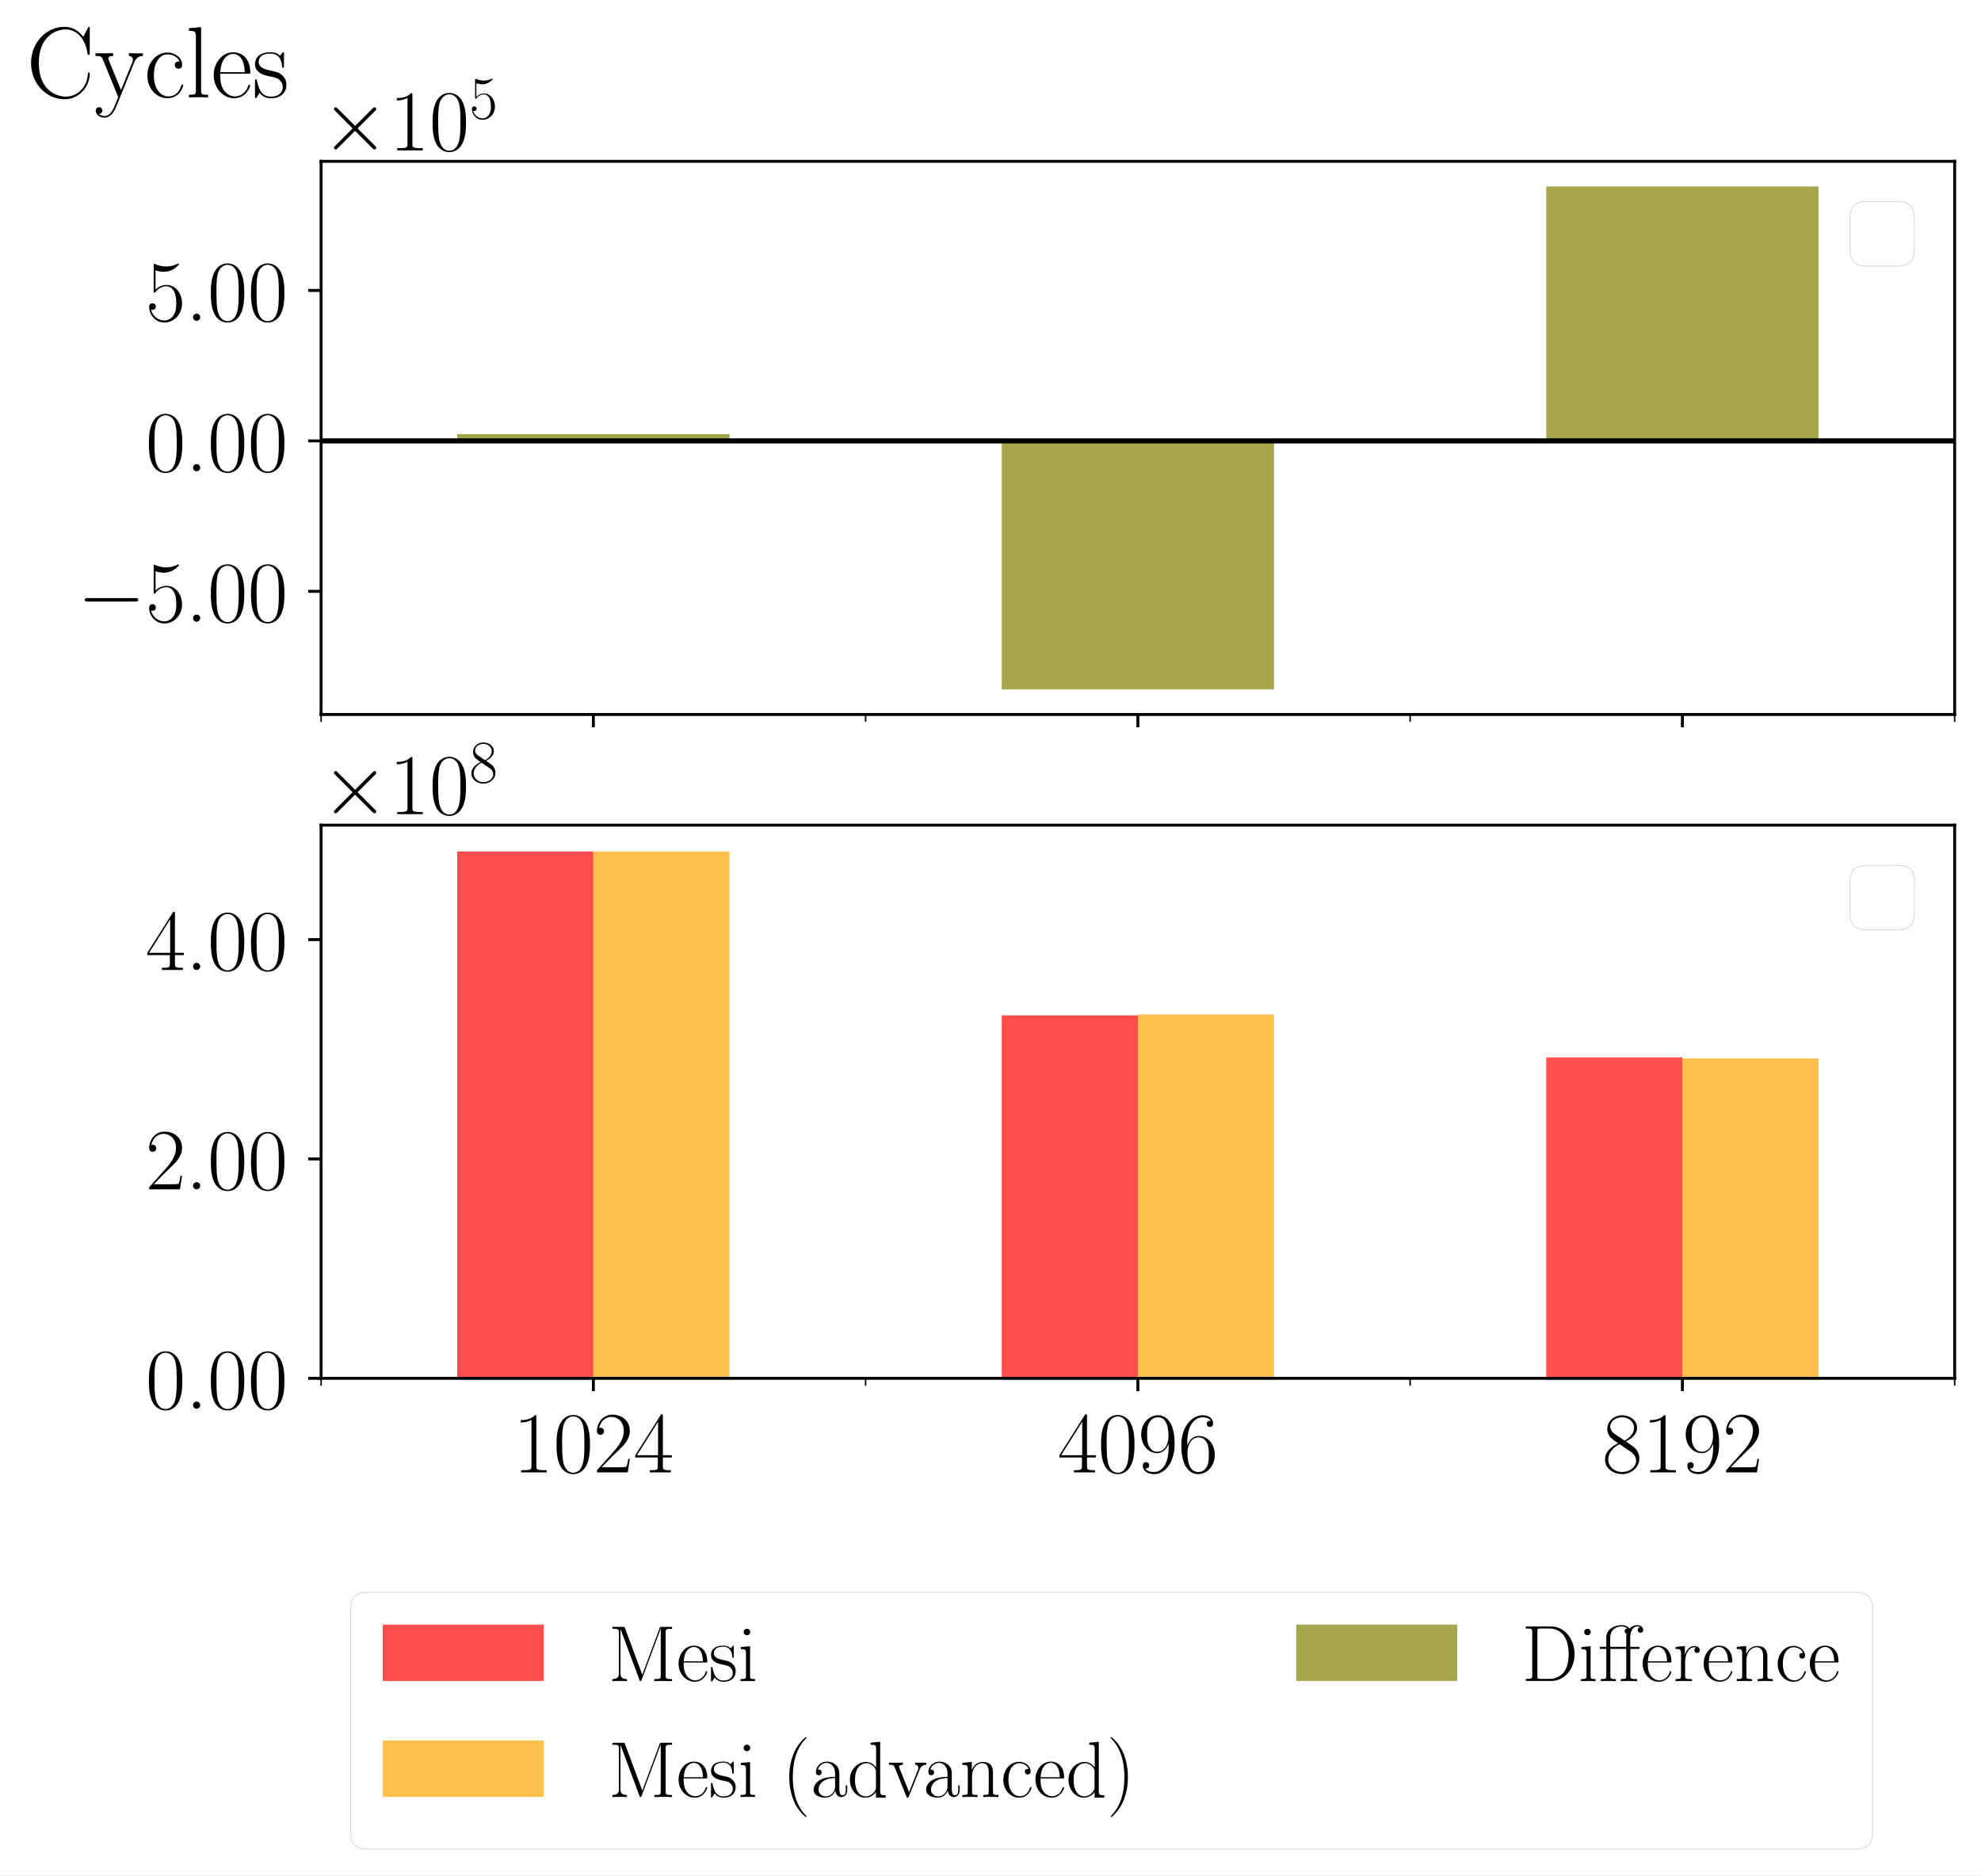
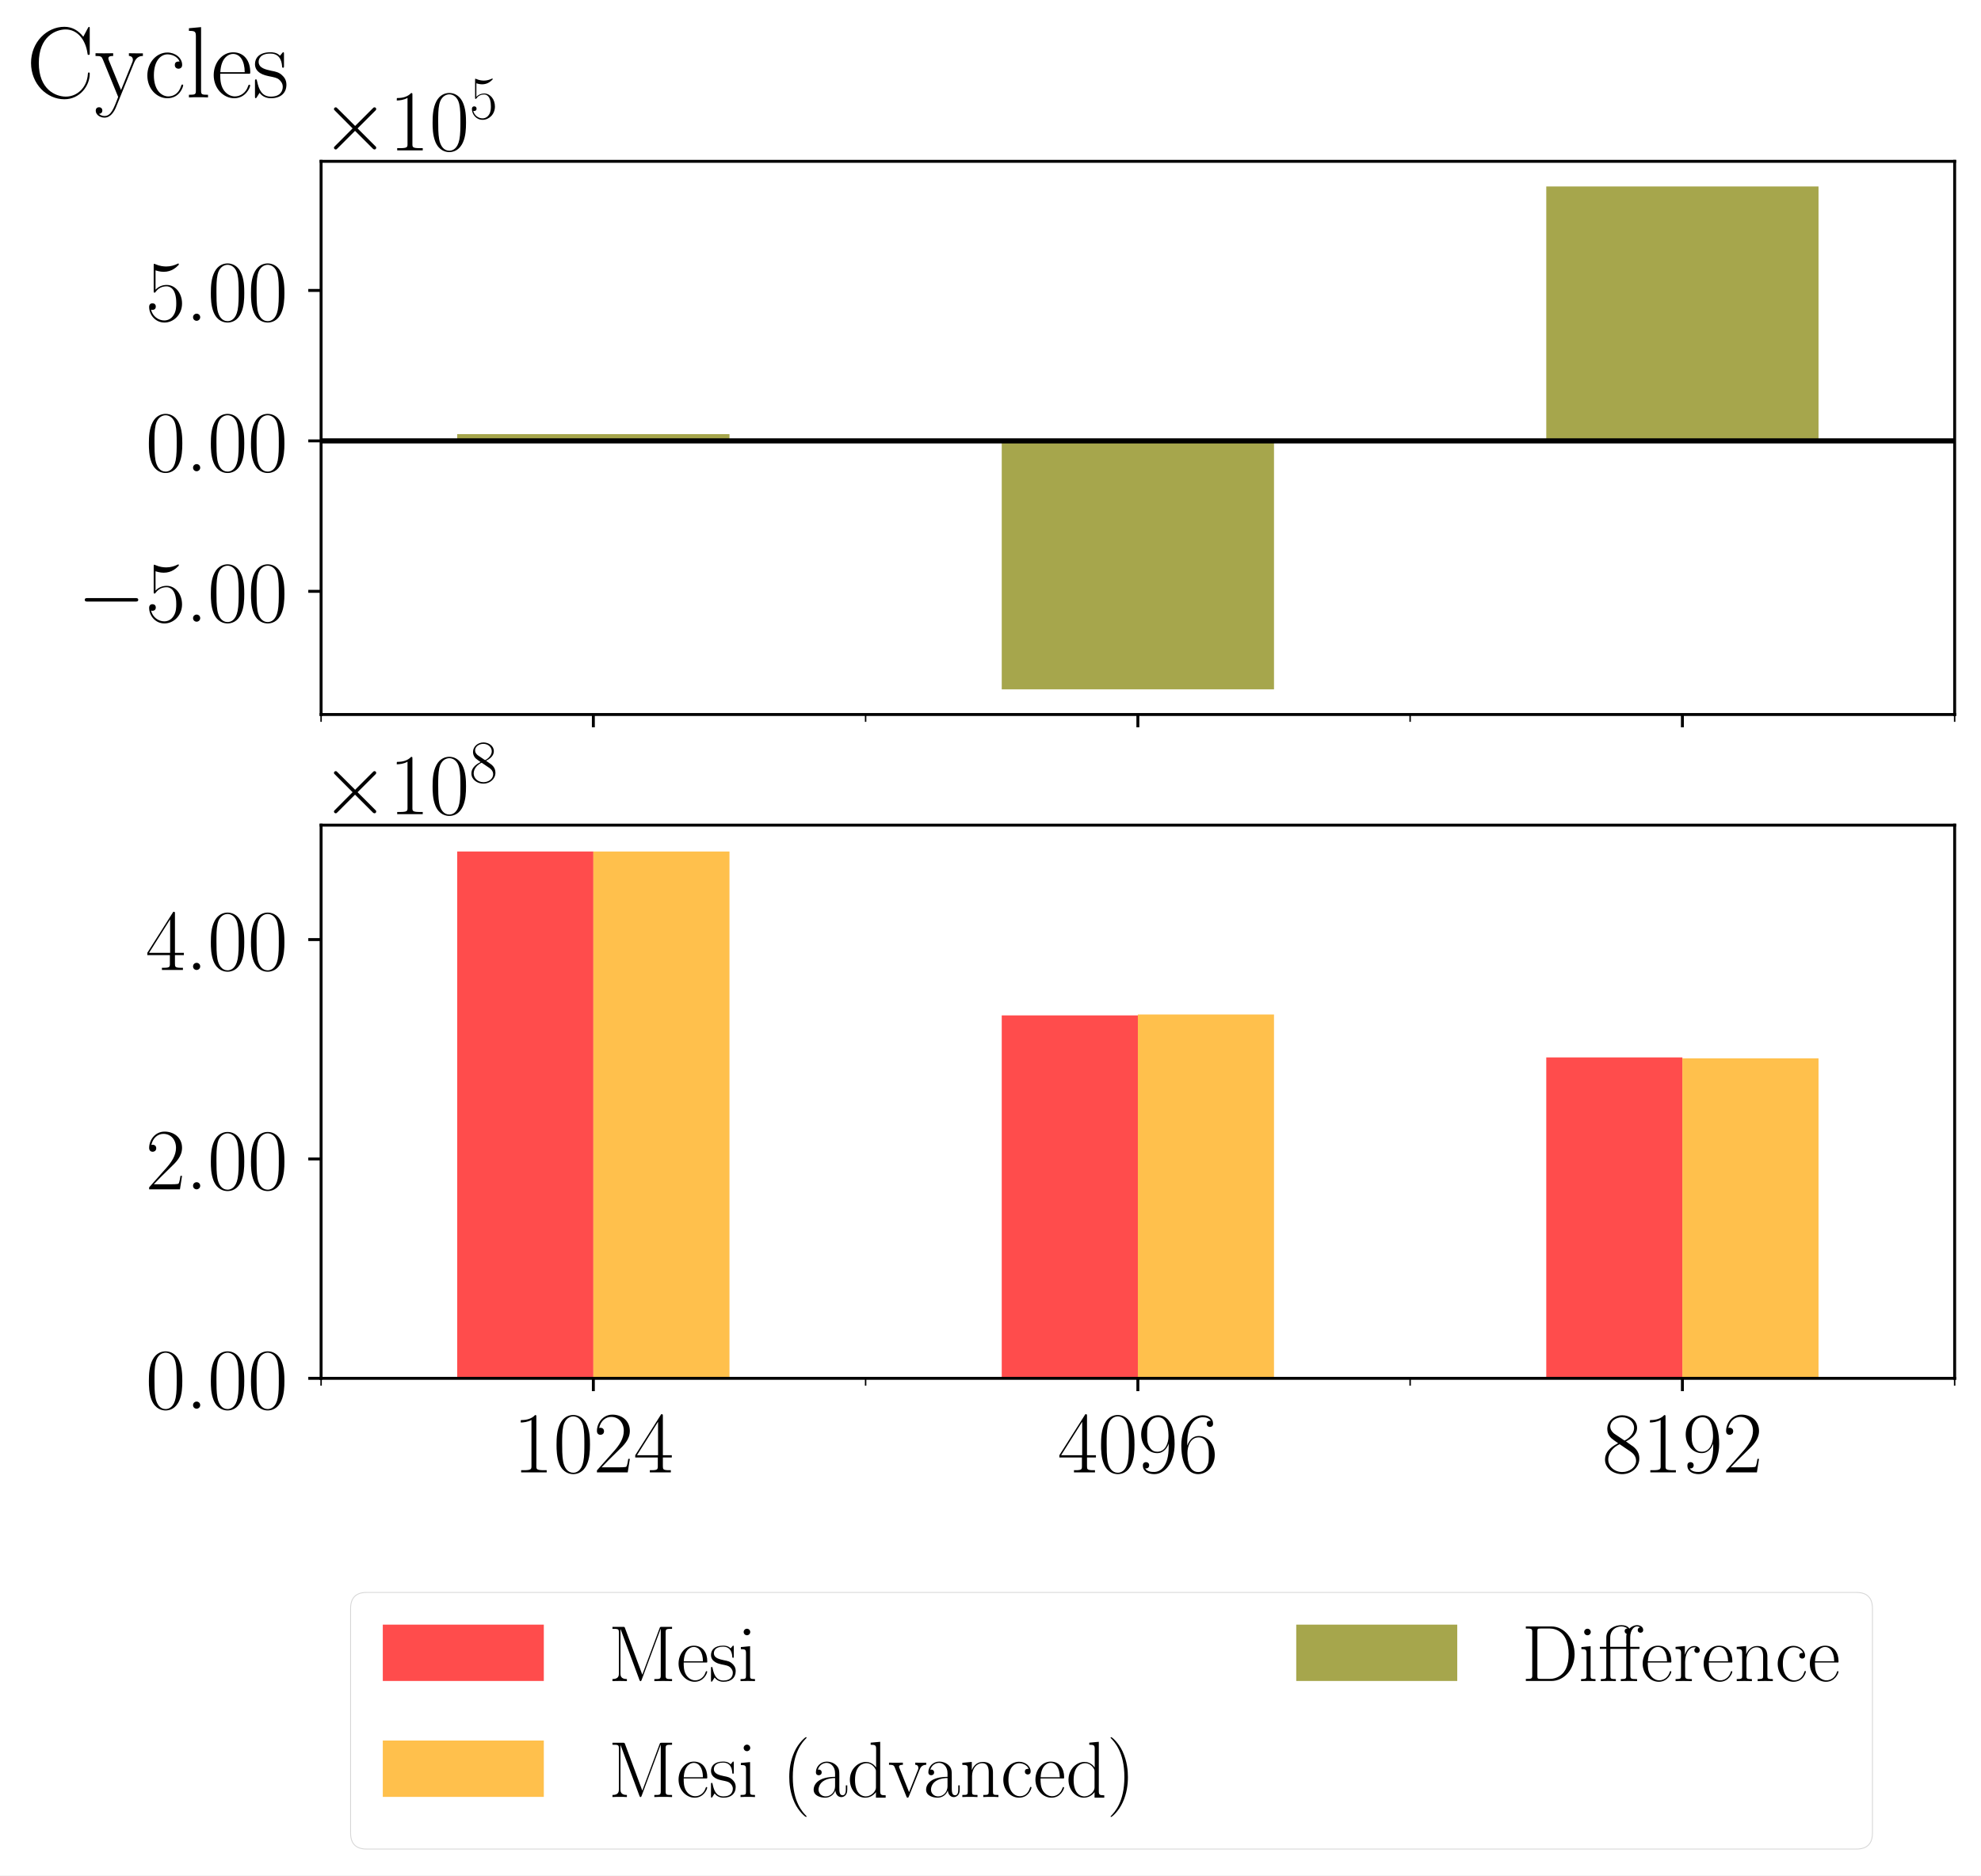
<svg xmlns="http://www.w3.org/2000/svg" xmlns:xlink="http://www.w3.org/1999/xlink" width="541.343pt" height="512.597pt" viewBox="0 0 541.343 512.597" version="1.1">
  <defs>
    <style type="text/css">*{stroke-linejoin: round; stroke-linecap: butt}</style>
  </defs>
  <g id="figure_1">
    <g id="patch_1">
      <path d="M 0 512.597  L 541.343 512.597  L 541.343 0  L 0 0  z " style="fill: #ffffff" />
    </g>
    <g id="axes_1">
      <g id="patch_2">
        <path d="M 87.743 195.294  L 534.143 195.294  L 534.143 44.094  L 87.743 44.094  z " style="fill: #ffffff" />
      </g>
      <g id="patch_3">
-         <path d="M 124.943 120.501  L 199.343 120.501  L 199.343 118.659  L 124.943 118.659  z " clip-path="url(#p18e041d002)" style="fill: #808000; opacity: 0.7" />
+         <path d="M 124.943 120.501  L 199.343 120.501  L 199.343 118.659  L 124.943 118.659  z " clip-path="url(#pfaa530dd00)" style="fill: #808000; opacity: 0.7" />
      </g>
      <g id="patch_4">
-         <path d="M 273.743 120.501  L 348.143 120.501  L 348.143 188.421  L 273.743 188.421  z " clip-path="url(#p18e041d002)" style="fill: #808000; opacity: 0.7" />
+         <path d="M 273.743 120.501  L 348.143 120.501  L 348.143 188.421  L 273.743 188.421  z " clip-path="url(#pfaa530dd00)" style="fill: #808000; opacity: 0.7" />
      </g>
      <g id="patch_5">
-         <path d="M 422.543 120.501  L 496.943 120.501  L 496.943 50.966  L 422.543 50.966  z " clip-path="url(#p18e041d002)" style="fill: #808000; opacity: 0.7" />
+         <path d="M 422.543 120.501  L 496.943 120.501  L 496.943 50.966  L 422.543 50.966  z " clip-path="url(#pfaa530dd00)" style="fill: #808000; opacity: 0.7" />
      </g>
      <g id="matplotlib.axis_1">
        <g id="xtick_1">
          <g id="line2d_1">
            <defs>
-               <path id="mf1dfa0be56" d="M 0 0  L 0 3.5  " style="stroke: #000000; stroke-width: 0.8" />
+               <path id="m65e37e0401" d="M 0 0  L 0 3.5  " style="stroke: #000000; stroke-width: 0.8" />
            </defs>
            <g>
-               <use xlink:href="#mf1dfa0be56" x="162.143" y="195.294" style="stroke: #000000; stroke-width: 0.8" />
+               <use xlink:href="#m65e37e0401" x="162.143" y="195.294" style="stroke: #000000; stroke-width: 0.8" />
            </g>
          </g>
        </g>
        <g id="xtick_2">
          <g id="line2d_2">
            <g>
-               <use xlink:href="#mf1dfa0be56" x="310.943" y="195.294" style="stroke: #000000; stroke-width: 0.8" />
+               <use xlink:href="#m65e37e0401" x="310.943" y="195.294" style="stroke: #000000; stroke-width: 0.8" />
            </g>
          </g>
        </g>
        <g id="xtick_3">
          <g id="line2d_3">
            <g>
-               <use xlink:href="#mf1dfa0be56" x="459.743" y="195.294" style="stroke: #000000; stroke-width: 0.8" />
+               <use xlink:href="#m65e37e0401" x="459.743" y="195.294" style="stroke: #000000; stroke-width: 0.8" />
            </g>
          </g>
        </g>
        <g id="xtick_4">
          <g id="line2d_4">
            <defs>
-               <path id="m8fd348acd7" d="M 0 0  L 0 2  " style="stroke: #000000; stroke-width: 0.4" />
+               <path id="m52c3687d2c" d="M 0 0  L 0 2  " style="stroke: #000000; stroke-width: 0.4" />
            </defs>
            <g>
-               <use xlink:href="#m8fd348acd7" x="87.743" y="195.294" style="stroke: #000000; stroke-width: 0.4" />
+               <use xlink:href="#m52c3687d2c" x="87.743" y="195.294" style="stroke: #000000; stroke-width: 0.4" />
            </g>
          </g>
        </g>
        <g id="xtick_5">
          <g id="line2d_5">
            <g>
-               <use xlink:href="#m8fd348acd7" x="236.543" y="195.294" style="stroke: #000000; stroke-width: 0.4" />
+               <use xlink:href="#m52c3687d2c" x="236.543" y="195.294" style="stroke: #000000; stroke-width: 0.4" />
            </g>
          </g>
        </g>
        <g id="xtick_6">
          <g id="line2d_6">
            <g>
-               <use xlink:href="#m8fd348acd7" x="385.343" y="195.294" style="stroke: #000000; stroke-width: 0.4" />
+               <use xlink:href="#m52c3687d2c" x="385.343" y="195.294" style="stroke: #000000; stroke-width: 0.4" />
            </g>
          </g>
        </g>
        <g id="xtick_7">
          <g id="line2d_7">
            <g>
-               <use xlink:href="#m8fd348acd7" x="534.143" y="195.294" style="stroke: #000000; stroke-width: 0.4" />
+               <use xlink:href="#m52c3687d2c" x="534.143" y="195.294" style="stroke: #000000; stroke-width: 0.4" />
            </g>
          </g>
        </g>
      </g>
      <g id="matplotlib.axis_2">
        <g id="ytick_1">
          <g id="line2d_8">
            <defs>
-               <path id="mcbfae219ab" d="M 0 0  L -3.5 0  " style="stroke: #000000; stroke-width: 0.8" />
+               <path id="m117438b21e" d="M 0 0  L -3.5 0  " style="stroke: #000000; stroke-width: 0.8" />
            </defs>
            <g>
-               <use xlink:href="#mcbfae219ab" x="87.743" y="161.623" style="stroke: #000000; stroke-width: 0.8" />
+               <use xlink:href="#m117438b21e" x="87.743" y="161.623" style="stroke: #000000; stroke-width: 0.8" />
            </g>
          </g>
          <g id="text_1">
            <g transform="translate(21.17931 169.9255)scale(0.24 -0.24)">
              <defs>
                <path id="CMSY10-0" d="M 4218 1472  C 4326 1472 4442 1472 4442 1600  C 4442 1728 4326 1728 4218 1728  L 755 1728  C 646 1728 531 1728 531 1600  C 531 1472 646 1472 755 1472  L 4218 1472  z " transform="scale(0.015625)" />
                <path id="CMR17-35" d="M 730 3692  C 794 3666 1056 3584 1325 3584  C 1920 3584 2246 3911 2432 4100  C 2432 4157 2432 4192 2394 4192  C 2387 4192 2374 4192 2323 4163  C 2099 4058 1837 3973 1517 3973  C 1325 3973 1037 3999 723 4139  C 653 4171 640 4171 634 4171  C 602 4171 595 4164 595 4037  L 595 2203  C 595 2089 595 2057 659 2057  C 691 2057 704 2070 736 2114  C 941 2401 1222 2522 1542 2522  C 1766 2522 2246 2382 2246 1289  C 2246 1085 2246 715 2054 421  C 1894 159 1645 25 1370 25  C 947 25 518 320 403 814  C 429 807 480 795 506 795  C 589 795 749 840 749 1038  C 749 1210 627 1280 506 1280  C 358 1280 262 1190 262 1011  C 262 454 704 -128 1382 -128  C 2042 -128 2669 440 2669 1264  C 2669 2030 2170 2624 1549 2624  C 1222 2624 947 2503 730 2274  L 730 3692  z " transform="scale(0.015625)" />
                <path id="CMR17-2e" d="M 1062 261  C 1062 420 934 522 800 522  C 672 522 538 420 538 261  C 538 102 666 0 800 0  C 928 0 1062 102 1062 261  z " transform="scale(0.015625)" />
                <path id="CMR17-30" d="M 2688 2025  C 2688 2416 2682 3080 2413 3591  C 2176 4039 1798 4198 1466 4198  C 1158 4198 768 4058 525 3597  C 269 3118 243 2524 243 2025  C 243 1661 250 1106 448 619  C 723 -39 1216 -128 1466 -128  C 1760 -128 2208 -7 2470 600  C 2662 1042 2688 1559 2688 2025  z M 1466 -26  C 1056 -26 813 325 723 812  C 653 1188 653 1738 653 2096  C 653 2588 653 2997 736 3387  C 858 3929 1216 4096 1466 4096  C 1728 4096 2067 3923 2189 3400  C 2272 3036 2278 2607 2278 2096  C 2278 1680 2278 1169 2202 792  C 2067 95 1690 -26 1466 -26  z " transform="scale(0.015625)" />
              </defs>
              <use xlink:href="#CMSY10-0" transform="scale(0.996264)" />
              <use xlink:href="#CMR17-35" transform="translate(77.48747 0)scale(0.996264)" />
              <use xlink:href="#CMR17-2e" transform="translate(123.1779 0)scale(0.996264)" />
              <use xlink:href="#CMR17-30" transform="translate(148.049 0)scale(0.996264)" />
              <use xlink:href="#CMR17-30" transform="translate(193.7395 0)scale(0.996264)" />
            </g>
          </g>
        </g>
        <g id="ytick_2">
          <g id="line2d_9">
            <g>
-               <use xlink:href="#mcbfae219ab" x="87.743" y="120.501" style="stroke: #000000; stroke-width: 0.8" />
+               <use xlink:href="#m117438b21e" x="87.743" y="120.501" style="stroke: #000000; stroke-width: 0.8" />
            </g>
          </g>
          <g id="text_2">
            <g transform="translate(39.77631 128.8036)scale(0.24 -0.24)">
              <use xlink:href="#CMR17-30" transform="scale(0.996264)" />
              <use xlink:href="#CMR17-2e" transform="translate(45.69048 0)scale(0.996264)" />
              <use xlink:href="#CMR17-30" transform="translate(70.56154 0)scale(0.996264)" />
              <use xlink:href="#CMR17-30" transform="translate(116.252 0)scale(0.996264)" />
            </g>
          </g>
        </g>
        <g id="ytick_3">
          <g id="line2d_10">
            <g>
-               <use xlink:href="#mcbfae219ab" x="87.743" y="79.38" style="stroke: #000000; stroke-width: 0.8" />
+               <use xlink:href="#m117438b21e" x="87.743" y="79.38" style="stroke: #000000; stroke-width: 0.8" />
            </g>
          </g>
          <g id="text_3">
            <g transform="translate(39.77631 87.68177)scale(0.24 -0.24)">
              <use xlink:href="#CMR17-35" transform="scale(0.996264)" />
              <use xlink:href="#CMR17-2e" transform="translate(45.69048 0)scale(0.996264)" />
              <use xlink:href="#CMR17-30" transform="translate(70.56154 0)scale(0.996264)" />
              <use xlink:href="#CMR17-30" transform="translate(116.252 0)scale(0.996264)" />
            </g>
          </g>
        </g>
        <g id="text_4">
          <g transform="translate(7.2 26.5718)scale(0.28 -0.28)">
            <defs>
              <path id="CMR17-43" d="M 3974 4289  C 3974 4403 3968 4410 3930 4410  C 3904 4410 3898 4403 3853 4327  L 3571 3792  C 3258 4187 2874 4416 2381 4416  C 1286 4416 294 3456 294 2148  C 294 826 1286 -128 2387 -128  C 3366 -128 3974 730 3974 1461  C 3974 1524 3974 1550 3917 1550  C 3866 1550 3866 1531 3859 1474  C 3808 585 3168 38 2477 38  C 1824 38 781 495 781 2147  C 781 3805 1843 4250 2464 4250  C 3187 4250 3712 3628 3834 2745  C 3846 2668 3846 2655 3904 2655  C 3974 2655 3974 2668 3974 2783  L 3974 4289  z " transform="scale(0.015625)" />
              <path id="CMR17-79" d="M 2496 2197  C 2656 2586 2944 2586 3034 2586  L 3034 2752  C 2912 2752 2752 2752 2630 2752  C 2496 2752 2285 2752 2157 2758  L 2157 2592  C 2400 2573 2406 2394 2406 2343  C 2406 2280 2394 2248 2362 2171  L 1664 449  L 902 2306  C 870 2382 870 2426 870 2433  C 870 2573 1018 2586 1171 2586  L 1171 2758  C 1018 2752 742 2752 582 2752  C 410 2752 205 2752 64 2758  L 64 2586  C 410 2586 448 2554 531 2350  L 1485 15  C 1197 -738 1030 -1178 627 -1178  C 557 -1178 397 -1159 282 -1044  C 429 -1031 493 -942 493 -833  C 493 -725 416 -629 288 -629  C 147 -629 77 -725 77 -840  C 77 -1095 339 -1280 627 -1280  C 998 -1280 1229 -922 1357 -604  L 2496 2197  z " transform="scale(0.015625)" />
              <path id="CMR17-63" d="M 2234 2240  C 2112 2240 1933 2240 1933 2017  C 1933 1838 2080 1787 2163 1787  C 2208 1787 2394 1807 2394 2024  C 2394 2467 1958 2803 1466 2803  C 787 2803 211 2178 211 1363  C 211 516 813 -64 1466 -64  C 2259 -64 2458 677 2458 748  C 2458 774 2451 793 2406 793  C 2362 793 2355 787 2330 703  C 2163 180 1798 51 1523 51  C 1114 51 621 427 621 1369  C 621 2338 1094 2688 1472 2688  C 1722 2688 2093 2573 2234 2240  z " transform="scale(0.015625)" />
              <path id="CMR17-6c" d="M 979 4396  L 218 4326  L 218 4160  C 595 4160 653 4122 653 3817  L 653 426  C 653 184 627 153 218 153  L 218 -13  C 371 0 653 0 813 0  C 979 0 1261 0 1414 -13  L 1414 153  C 1005 153 979 178 979 426  L 979 4396  z " transform="scale(0.015625)" />
              <path id="CMR17-65" d="M 2438 1472  C 2464 1498 2464 1511 2464 1576  C 2464 2238 2118 2816 1389 2816  C 710 2816 173 2169 173 1383  C 173 551 781 -64 1459 -64  C 2176 -64 2458 607 2458 740  C 2458 784 2419 784 2406 784  C 2362 784 2355 771 2330 696  C 2189 265 1837 51 1504 51  C 1229 51 954 203 781 480  C 582 803 582 1176 582 1472  L 2438 1472  z M 589 1568  C 634 2505 1126 2714 1382 2714  C 1818 2714 2112 2297 2118 1568  L 589 1568  z " transform="scale(0.015625)" />
              <path id="CMR17-73" d="M 1978 2697  C 1978 2813 1971 2819 1933 2819  C 1907 2819 1901 2813 1824 2717  C 1805 2691 1747 2626 1728 2601  C 1523 2819 1235 2819 1126 2819  C 416 2819 160 2447 160 2076  C 160 1498 813 1365 998 1325  C 1402 1243 1542 1217 1677 1101  C 1760 1025 1901 884 1901 654  C 1901 384 1747 38 1158 38  C 602 38 403 460 288 1021  C 269 1110 269 1117 218 1117  C 166 1117 160 1110 160 983  L 160 63  C 160 -51 166 -58 205 -58  C 237 -58 243 -51 275 0  C 314 57 410 211 448 276  C 576 103 800 -64 1158 -64  C 1792 -64 2131 283 2131 784  C 2131 1112 1958 1285 1875 1362  C 1683 1561 1459 1606 1190 1657  C 838 1735 390 1825 390 2217  C 390 2383 480 2737 1126 2737  C 1811 2737 1850 2094 1862 1888  C 1869 1856 1901 1849 1920 1849  C 1978 1849 1978 1869 1978 1978  L 1978 2697  z " transform="scale(0.015625)" />
            </defs>
            <use xlink:href="#CMR17-43" transform="scale(0.996264)" />
            <use xlink:href="#CMR17-79" transform="translate(66.50988 0)scale(0.996264)" />
            <use xlink:href="#CMR17-63" transform="translate(114.8028 0)scale(0.996264)" />
            <use xlink:href="#CMR17-6c" transform="translate(155.2885 0)scale(0.996264)" />
            <use xlink:href="#CMR17-65" transform="translate(180.1595 0)scale(0.996264)" />
            <use xlink:href="#CMR17-73" transform="translate(220.6452 0)scale(0.996264)" />
          </g>
        </g>
        <g id="text_5">
          <g transform="translate(87.7425 41.09368)scale(0.24 -0.24)">
            <defs>
              <path id="CMSY10-2" d="M 2490 1785  L 1210 3059  C 1133 3136 1120 3148 1069 3148  C 1005 3148 941 3091 941 3020  C 941 2976 954 2963 1024 2892  L 2304 1606  L 1024 320  C 954 249 941 236 941 192  C 941 121 1005 64 1069 64  C 1120 64 1133 76 1210 153  L 2483 1427  L 3808 102  C 3821 96 3866 64 3904 64  C 3981 64 4032 121 4032 192  C 4032 204 4032 230 4013 262  C 4006 275 2989 1280 2669 1606  L 3840 2777  C 3872 2816 3968 2899 4000 2937  C 4006 2950 4032 2976 4032 3020  C 4032 3091 3981 3148 3904 3148  C 3853 3148 3827 3123 3757 3052  L 2490 1785  z " transform="scale(0.015625)" />
              <path id="CMR17-31" d="M 1702 4058  C 1702 4192 1696 4192 1606 4192  C 1357 3916 979 3827 621 3827  C 602 3827 570 3827 563 3808  C 557 3795 557 3782 557 3648  C 755 3648 1088 3686 1344 3839  L 1344 461  C 1344 236 1331 160 781 160  L 589 160  L 589 0  C 896 0 1216 0 1523 0  C 1830 0 2150 0 2458 0  L 2458 160  L 2266 160  C 1715 160 1702 230 1702 458  L 1702 4058  z " transform="scale(0.015625)" />
            </defs>
            <use xlink:href="#CMSY10-2" transform="scale(0.996264)" />
            <use xlink:href="#CMR17-31" transform="translate(77.48747 0)scale(0.996264)" />
            <use xlink:href="#CMR17-30" transform="translate(123.1779 0)scale(0.996264)" />
            <use xlink:href="#CMR17-35" transform="translate(168.8684 36.15364)scale(0.697382)" />
          </g>
        </g>
      </g>
      <g id="line2d_11">
-         <path d="M 87.743 120.501  L 534.143 120.501  " clip-path="url(#p18e041d002)" style="fill: none; stroke: #000000; stroke-width: 1.4; stroke-linecap: square" />
+         <path d="M 87.743 120.501  L 534.143 120.501  " clip-path="url(#pfaa530dd00)" style="fill: none; stroke: #000000; stroke-width: 1.4; stroke-linecap: square" />
      </g>
      <g id="patch_6">
        <path d="M 87.743 195.294  L 87.743 44.094  " style="fill: none; stroke: #000000; stroke-width: 0.8; stroke-linejoin: miter; stroke-linecap: square" />
      </g>
      <g id="patch_7">
        <path d="M 534.143 195.294  L 534.143 44.094  " style="fill: none; stroke: #000000; stroke-width: 0.8; stroke-linejoin: miter; stroke-linecap: square" />
      </g>
      <g id="patch_8">
        <path d="M 87.743 195.294  L 534.143 195.294  " style="fill: none; stroke: #000000; stroke-width: 0.8; stroke-linejoin: miter; stroke-linecap: square" />
      </g>
      <g id="patch_9">
        <path d="M 87.743 44.094  L 534.143 44.094  " style="fill: none; stroke: #000000; stroke-width: 0.8; stroke-linejoin: miter; stroke-linecap: square" />
      </g>
-       <g id="legend_1">
-         <g id="patch_10">
-           <path d="M 509.943 72.694  L 518.743 72.694  Q 523.143 72.694 523.143 68.294  L 523.143 59.494  Q 523.143 55.094 518.743 55.094  L 509.943 55.094  Q 505.543 55.094 505.543 59.494  L 505.543 68.294  Q 505.543 72.694 509.943 72.694  z " style="fill: #ffffff; opacity: 0.8; stroke: #cccccc; stroke-width: 0.24; stroke-linejoin: miter" />
-         </g>
-       </g>
    </g>
    <g id="axes_2">
+       <g id="patch_10">
+         <path d="M 87.743 376.734  L 534.143 376.734  L 534.143 225.534  L 87.743 225.534  z " style="fill: #ffffff" />
+       </g>
      <g id="patch_11">
-         <path d="M 87.743 376.734  L 534.143 376.734  L 534.143 225.534  L 87.743 225.534  z " style="fill: #ffffff" />
+         <path d="M 124.943 376.734  L 162.143 376.734  L 162.143 232.734  L 124.943 232.734  z " clip-path="url(#p66c5747110)" style="fill: #ff0000; opacity: 0.7" />
      </g>
      <g id="patch_12">
-         <path d="M 124.943 376.734  L 162.143 376.734  L 162.143 232.734  L 124.943 232.734  z " clip-path="url(#p25f053789b)" style="fill: #ff0000; opacity: 0.7" />
+         <path d="M 273.743 376.734  L 310.943 376.734  L 310.943 277.533  L 273.743 277.533  z " clip-path="url(#p66c5747110)" style="fill: #ff0000; opacity: 0.7" />
      </g>
      <g id="patch_13">
-         <path d="M 273.743 376.734  L 310.943 376.734  L 310.943 277.533  L 273.743 277.533  z " clip-path="url(#p25f053789b)" style="fill: #ff0000; opacity: 0.7" />
+         <path d="M 422.543 376.734  L 459.743 376.734  L 459.743 289.019  L 422.543 289.019  z " clip-path="url(#p66c5747110)" style="fill: #ff0000; opacity: 0.7" />
      </g>
      <g id="patch_14">
-         <path d="M 422.543 376.734  L 459.743 376.734  L 459.743 289.019  L 422.543 289.019  z " clip-path="url(#p25f053789b)" style="fill: #ff0000; opacity: 0.7" />
+         <path d="M 162.143 376.734  L 199.343 376.734  L 199.343 232.74  L 162.143 232.74  z " clip-path="url(#p66c5747110)" style="fill: #ffa500; opacity: 0.7" />
      </g>
      <g id="patch_15">
-         <path d="M 162.143 376.734  L 199.343 376.734  L 199.343 232.74  L 162.143 232.74  z " clip-path="url(#p25f053789b)" style="fill: #ffa500; opacity: 0.7" />
+         <path d="M 310.943 376.734  L 348.143 376.734  L 348.143 277.285  L 310.943 277.285  z " clip-path="url(#p66c5747110)" style="fill: #ffa500; opacity: 0.7" />
      </g>
      <g id="patch_16">
-         <path d="M 310.943 376.734  L 348.143 376.734  L 348.143 277.285  L 310.943 277.285  z " clip-path="url(#p25f053789b)" style="fill: #ffa500; opacity: 0.7" />
-       </g>
-       <g id="patch_17">
-         <path d="M 459.743 376.734  L 496.943 376.734  L 496.943 289.273  L 459.743 289.273  z " clip-path="url(#p25f053789b)" style="fill: #ffa500; opacity: 0.7" />
+         <path d="M 459.743 376.734  L 496.943 376.734  L 496.943 289.273  L 459.743 289.273  z " clip-path="url(#p66c5747110)" style="fill: #ffa500; opacity: 0.7" />
      </g>
      <g id="matplotlib.axis_3">
        <g id="xtick_8">
          <g id="line2d_12">
            <g>
-               <use xlink:href="#mf1dfa0be56" x="162.143" y="376.734" style="stroke: #000000; stroke-width: 0.8" />
+               <use xlink:href="#m65e37e0401" x="162.143" y="376.734" style="stroke: #000000; stroke-width: 0.8" />
            </g>
          </g>
          <g id="text_6">
            <g transform="translate(140.2111 402.4381)scale(0.24 -0.24)">
              <defs>
                <path id="CMR17-32" d="M 2669 989  L 2554 989  C 2490 536 2438 459 2413 420  C 2381 369 1920 369 1830 369  L 602 369  C 832 619 1280 1072 1824 1597  C 2214 1967 2669 2402 2669 3035  C 2669 3790 2067 4224 1395 4224  C 691 4224 262 3604 262 3030  C 262 2780 448 2748 525 2748  C 589 2748 781 2787 781 3010  C 781 3207 614 3264 525 3264  C 486 3264 448 3258 422 3245  C 544 3790 915 4058 1306 4058  C 1862 4058 2227 3617 2227 3035  C 2227 2479 1901 2000 1536 1584  L 262 146  L 262 0  L 2515 0  L 2669 989  z " transform="scale(0.015625)" />
                <path id="CMR17-34" d="M 2150 4122  C 2150 4256 2144 4256 2029 4256  L 128 1254  L 128 1088  L 1779 1088  L 1779 457  C 1779 224 1766 160 1318 160  L 1197 160  L 1197 0  C 1402 0 1747 0 1965 0  C 2182 0 2528 0 2733 0  L 2733 160  L 2611 160  C 2163 160 2150 224 2150 457  L 2150 1088  L 2803 1088  L 2803 1254  L 2150 1254  L 2150 4122  z M 1798 3703  L 1798 1254  L 256 1254  L 1798 3703  z " transform="scale(0.015625)" />
              </defs>
              <use xlink:href="#CMR17-31" transform="scale(0.996264)" />
              <use xlink:href="#CMR17-30" transform="translate(45.69048 0)scale(0.996264)" />
              <use xlink:href="#CMR17-32" transform="translate(91.38095 0)scale(0.996264)" />
              <use xlink:href="#CMR17-34" transform="translate(137.0714 0)scale(0.996264)" />
            </g>
          </g>
        </g>
        <g id="xtick_9">
          <g id="line2d_13">
            <g>
-               <use xlink:href="#mf1dfa0be56" x="310.943" y="376.734" style="stroke: #000000; stroke-width: 0.8" />
+               <use xlink:href="#m65e37e0401" x="310.943" y="376.734" style="stroke: #000000; stroke-width: 0.8" />
            </g>
          </g>
          <g id="text_7">
            <g transform="translate(289.0111 402.4381)scale(0.24 -0.24)">
              <defs>
                <path id="CMR17-39" d="M 2253 1864  C 2253 464 1670 31 1190 31  C 1043 31 685 31 538 294  C 704 268 826 357 826 518  C 826 692 685 749 595 749  C 538 749 365 723 365 506  C 365 71 742 -128 1203 -128  C 1939 -128 2688 674 2688 2073  C 2688 3817 1971 4179 1485 4179  C 851 4179 243 3628 243 2778  C 243 1991 762 1408 1414 1408  C 1952 1408 2189 1903 2253 2112  L 2253 1864  z M 1427 1510  C 1254 1510 1011 1542 813 1922  C 678 2169 678 2461 678 2771  C 678 3146 678 3405 858 3684  C 947 3817 1114 4032 1485 4032  C 2240 4032 2240 2885 2240 2632  C 2240 2182 2035 1510 1427 1510  z " transform="scale(0.015625)" />
                <path id="CMR17-36" d="M 678 2176  C 678 3690 1395 4032 1811 4032  C 1946 4032 2272 4009 2400 3776  C 2298 3776 2106 3776 2106 3553  C 2106 3381 2246 3323 2336 3323  C 2394 3323 2566 3348 2566 3560  C 2566 3954 2246 4179 1805 4179  C 1043 4179 243 3390 243 1984  C 243 253 966 -128 1478 -128  C 2099 -128 2688 427 2688 1283  C 2688 2081 2170 2662 1517 2662  C 1126 2662 838 2407 678 1960  L 678 2176  z M 1478 25  C 691 25 691 1200 691 1436  C 691 1896 909 2560 1504 2560  C 1613 2560 1926 2560 2138 2120  C 2253 1870 2253 1609 2253 1289  C 2253 944 2253 690 2118 434  C 1978 171 1773 25 1478 25  z " transform="scale(0.015625)" />
              </defs>
              <use xlink:href="#CMR17-34" transform="scale(0.996264)" />
              <use xlink:href="#CMR17-30" transform="translate(45.69048 0)scale(0.996264)" />
              <use xlink:href="#CMR17-39" transform="translate(91.38095 0)scale(0.996264)" />
              <use xlink:href="#CMR17-36" transform="translate(137.0714 0)scale(0.996264)" />
            </g>
          </g>
        </g>
        <g id="xtick_10">
          <g id="line2d_14">
            <g>
-               <use xlink:href="#mf1dfa0be56" x="459.743" y="376.734" style="stroke: #000000; stroke-width: 0.8" />
+               <use xlink:href="#m65e37e0401" x="459.743" y="376.734" style="stroke: #000000; stroke-width: 0.8" />
            </g>
          </g>
          <g id="text_8">
            <g transform="translate(437.8111 402.4381)scale(0.24 -0.24)">
              <defs>
                <path id="CMR17-38" d="M 1741 2264  C 2144 2467 2554 2773 2554 3263  C 2554 3841 1990 4179 1472 4179  C 890 4179 378 3759 378 3180  C 378 3021 416 2747 666 2505  C 730 2442 998 2251 1171 2130  C 883 1983 211 1634 211 934  C 211 279 838 -128 1459 -128  C 2144 -128 2720 362 2720 1010  C 2720 1590 2330 1857 2074 2029  L 1741 2264  z M 902 2822  C 851 2854 595 3051 595 3351  C 595 3739 998 4032 1459 4032  C 1965 4032 2336 3676 2336 3262  C 2336 2669 1670 2331 1638 2331  C 1632 2331 1626 2331 1574 2370  L 902 2822  z M 2080 1519  C 2176 1449 2483 1240 2483 851  C 2483 381 2010 25 1472 25  C 890 25 448 438 448 940  C 448 1443 838 1862 1280 2060  L 2080 1519  z " transform="scale(0.015625)" />
              </defs>
              <use xlink:href="#CMR17-38" transform="scale(0.996264)" />
              <use xlink:href="#CMR17-31" transform="translate(45.69048 0)scale(0.996264)" />
              <use xlink:href="#CMR17-39" transform="translate(91.38095 0)scale(0.996264)" />
              <use xlink:href="#CMR17-32" transform="translate(137.0714 0)scale(0.996264)" />
            </g>
          </g>
        </g>
        <g id="xtick_11">
          <g id="line2d_15">
            <g>
-               <use xlink:href="#m8fd348acd7" x="87.743" y="376.734" style="stroke: #000000; stroke-width: 0.4" />
+               <use xlink:href="#m52c3687d2c" x="87.743" y="376.734" style="stroke: #000000; stroke-width: 0.4" />
            </g>
          </g>
        </g>
        <g id="xtick_12">
          <g id="line2d_16">
            <g>
-               <use xlink:href="#m8fd348acd7" x="236.543" y="376.734" style="stroke: #000000; stroke-width: 0.4" />
+               <use xlink:href="#m52c3687d2c" x="236.543" y="376.734" style="stroke: #000000; stroke-width: 0.4" />
            </g>
          </g>
        </g>
        <g id="xtick_13">
          <g id="line2d_17">
            <g>
-               <use xlink:href="#m8fd348acd7" x="385.343" y="376.734" style="stroke: #000000; stroke-width: 0.4" />
+               <use xlink:href="#m52c3687d2c" x="385.343" y="376.734" style="stroke: #000000; stroke-width: 0.4" />
            </g>
          </g>
        </g>
        <g id="xtick_14">
          <g id="line2d_18">
            <g>
-               <use xlink:href="#m8fd348acd7" x="534.143" y="376.734" style="stroke: #000000; stroke-width: 0.4" />
+               <use xlink:href="#m52c3687d2c" x="534.143" y="376.734" style="stroke: #000000; stroke-width: 0.4" />
            </g>
          </g>
        </g>
      </g>
      <g id="matplotlib.axis_4">
        <g id="ytick_4">
          <g id="line2d_19">
            <g>
-               <use xlink:href="#mcbfae219ab" x="87.743" y="376.734" style="stroke: #000000; stroke-width: 0.8" />
+               <use xlink:href="#m117438b21e" x="87.743" y="376.734" style="stroke: #000000; stroke-width: 0.8" />
            </g>
          </g>
          <g id="text_9">
            <g transform="translate(39.77631 385.0359)scale(0.24 -0.24)">
              <use xlink:href="#CMR17-30" transform="scale(0.996264)" />
              <use xlink:href="#CMR17-2e" transform="translate(45.69048 0)scale(0.996264)" />
              <use xlink:href="#CMR17-30" transform="translate(70.56154 0)scale(0.996264)" />
              <use xlink:href="#CMR17-30" transform="translate(116.252 0)scale(0.996264)" />
            </g>
          </g>
        </g>
        <g id="ytick_5">
          <g id="line2d_20">
            <g>
-               <use xlink:href="#mcbfae219ab" x="87.743" y="316.774" style="stroke: #000000; stroke-width: 0.8" />
+               <use xlink:href="#m117438b21e" x="87.743" y="316.774" style="stroke: #000000; stroke-width: 0.8" />
            </g>
          </g>
          <g id="text_10">
            <g transform="translate(39.77631 325.0765)scale(0.24 -0.24)">
              <use xlink:href="#CMR17-32" transform="scale(0.996264)" />
              <use xlink:href="#CMR17-2e" transform="translate(45.69048 0)scale(0.996264)" />
              <use xlink:href="#CMR17-30" transform="translate(70.56154 0)scale(0.996264)" />
              <use xlink:href="#CMR17-30" transform="translate(116.252 0)scale(0.996264)" />
            </g>
          </g>
        </g>
        <g id="ytick_6">
          <g id="line2d_21">
            <g>
-               <use xlink:href="#mcbfae219ab" x="87.743" y="256.815" style="stroke: #000000; stroke-width: 0.8" />
+               <use xlink:href="#m117438b21e" x="87.743" y="256.815" style="stroke: #000000; stroke-width: 0.8" />
            </g>
          </g>
          <g id="text_11">
            <g transform="translate(39.77631 265.1171)scale(0.24 -0.24)">
              <use xlink:href="#CMR17-34" transform="scale(0.996264)" />
              <use xlink:href="#CMR17-2e" transform="translate(45.69048 0)scale(0.996264)" />
              <use xlink:href="#CMR17-30" transform="translate(70.56154 0)scale(0.996264)" />
              <use xlink:href="#CMR17-30" transform="translate(116.252 0)scale(0.996264)" />
            </g>
          </g>
        </g>
        <g id="text_12">
          <g transform="translate(87.7425 222.5337)scale(0.24 -0.24)">
            <use xlink:href="#CMSY10-2" transform="scale(0.996264)" />
            <use xlink:href="#CMR17-31" transform="translate(77.48747 0)scale(0.996264)" />
            <use xlink:href="#CMR17-30" transform="translate(123.1779 0)scale(0.996264)" />
            <use xlink:href="#CMR17-38" transform="translate(168.8684 36.15364)scale(0.697382)" />
          </g>
        </g>
      </g>
+       <g id="patch_17">
+         <path d="M 87.743 376.734  L 87.743 225.534  " style="fill: none; stroke: #000000; stroke-width: 0.8; stroke-linejoin: miter; stroke-linecap: square" />
+       </g>
      <g id="patch_18">
-         <path d="M 87.743 376.734  L 87.743 225.534  " style="fill: none; stroke: #000000; stroke-width: 0.8; stroke-linejoin: miter; stroke-linecap: square" />
+         <path d="M 534.143 376.734  L 534.143 225.534  " style="fill: none; stroke: #000000; stroke-width: 0.8; stroke-linejoin: miter; stroke-linecap: square" />
      </g>
      <g id="patch_19">
-         <path d="M 534.143 376.734  L 534.143 225.534  " style="fill: none; stroke: #000000; stroke-width: 0.8; stroke-linejoin: miter; stroke-linecap: square" />
+         <path d="M 87.743 376.734  L 534.143 376.734  " style="fill: none; stroke: #000000; stroke-width: 0.8; stroke-linejoin: miter; stroke-linecap: square" />
      </g>
      <g id="patch_20">
-         <path d="M 87.743 376.734  L 534.143 376.734  " style="fill: none; stroke: #000000; stroke-width: 0.8; stroke-linejoin: miter; stroke-linecap: square" />
-       </g>
+         <path d="M 87.743 225.534  L 534.143 225.534  " style="fill: none; stroke: #000000; stroke-width: 0.8; stroke-linejoin: miter; stroke-linecap: square" />
+       </g>
+     </g>
+     <g id="legend_1">
      <g id="patch_21">
-         <path d="M 87.743 225.534  L 534.143 225.534  " style="fill: none; stroke: #000000; stroke-width: 0.8; stroke-linejoin: miter; stroke-linecap: square" />
-       </g>
-       <g id="legend_2">
-         <g id="patch_22">
-           <path d="M 509.943 254.134  L 518.743 254.134  Q 523.143 254.134 523.143 249.734  L 523.143 240.934  Q 523.143 236.534 518.743 236.534  L 509.943 236.534  Q 505.543 236.534 505.543 240.934  L 505.543 249.734  Q 505.543 254.134 509.943 254.134  z " style="fill: #ffffff; opacity: 0.8; stroke: #cccccc; stroke-width: 0.24; stroke-linejoin: miter" />
-         </g>
-       </g>
-     </g>
-     <g id="legend_3">
-       <g id="patch_23">
        <path d="M 100.205 505.397  L 507.28 505.397  Q 511.68 505.397 511.68 500.997  L 511.68 439.654  Q 511.68 435.254 507.28 435.254  L 100.205 435.254  Q 95.805 435.254 95.805 439.654  L 95.805 500.997  Q 95.805 505.397 100.205 505.397  z " style="fill: #ffffff; opacity: 0.8; stroke: #cccccc; stroke-width: 0.24; stroke-linejoin: miter" />
      </g>
-       <g id="patch_24">
+       <g id="patch_22">
        <path d="M 104.605 459.454  L 148.605 459.454  L 148.605 444.054  L 104.605 444.054  z " style="fill: #ff0000; opacity: 0.7" />
      </g>
      <g id="text_13">
        <g transform="translate(166.2055 459.4537)scale(0.22 -0.22)">
          <defs>
            <path id="CMR17-4d" d="M 1338 4224  C 1299 4320 1293 4320 1158 4320  L 339 4320  L 339 4160  C 781 4160 851 4160 851 3875  L 851 610  C 851 451 851 153 339 153  L 339 -13  C 486 0 755 0 915 0  C 1075 0 1344 0 1491 -13  L 1491 153  C 979 153 979 451 979 610  L 979 4135  L 986 4135  L 2490 89  C 2515 25 2528 -13 2579 -13  C 2630 -13 2643 25 2669 89  L 4186 4166  L 4192 4166  L 4192 438  C 4192 153 4122 153 3680 153  L 3680 -13  C 3853 0 4198 0 4384 0  C 4570 0 4922 0 5094 -13  L 5094 153  C 4653 153 4582 153 4582 438  L 4582 3875  C 4582 4160 4653 4160 5094 4160  L 5094 4320  L 4282 4320  C 4147 4320 4141 4314 4102 4218  L 2720 502  L 1338 4224  z " transform="scale(0.015625)" />
            <path id="CMR17-69" d="M 992 3909  C 992 4049 877 4170 730 4170  C 589 4170 467 4056 467 3909  C 467 3769 582 3648 730 3648  C 870 3648 992 3763 992 3909  z M 243 2706  L 243 2541  C 602 2541 653 2502 653 2197  L 653 427  C 653 184 627 153 218 153  L 218 -13  C 371 0 646 0 806 0  C 960 0 1222 0 1370 -13  L 1370 153  C 992 153 979 191 979 420  L 979 2776  L 243 2706  z " transform="scale(0.015625)" />
          </defs>
          <use xlink:href="#CMR17-4d" transform="scale(0.996264)" />
          <use xlink:href="#CMR17-65" transform="translate(84.68694 0)scale(0.996264)" />
          <use xlink:href="#CMR17-73" transform="translate(125.1726 0)scale(0.996264)" />
          <use xlink:href="#CMR17-69" transform="translate(160.9739 0)scale(0.996264)" />
        </g>
      </g>
-       <g id="patch_25">
+       <g id="patch_23">
        <path d="M 104.605 491.135  L 148.605 491.135  L 148.605 475.735  L 104.605 475.735  z " style="fill: #ffa500; opacity: 0.7" />
      </g>
      <g id="text_14">
        <g transform="translate(166.2055 491.1355)scale(0.22 -0.22)">
          <defs>
            <path id="CMR17-28" d="M 1958 -1561  C 1958 -1555 1958 -1542 1939 -1523  C 1645 -1224 858 -407 858 1581  C 858 3569 1632 4379 1946 4697  C 1946 4704 1958 4717 1958 4736  C 1958 4755 1939 4768 1914 4768  C 1843 4768 1299 4296 986 3594  C 666 2887 576 2199 576 1588  C 576 1128 621 351 1005 -471  C 1312 -1135 1837 -1600 1914 -1600  C 1946 -1600 1958 -1587 1958 -1561  z " transform="scale(0.015625)" />
            <path id="CMR17-61" d="M 2304 1653  C 2304 2072 2304 2294 2035 2543  C 1798 2752 1523 2816 1306 2816  C 800 2816 435 2407 435 1971  C 435 1728 627 1728 666 1728  C 749 1728 896 1778 896 1954  C 896 2112 774 2181 666 2181  C 640 2181 608 2174 589 2168  C 723 2592 1069 2714 1293 2714  C 1613 2714 1965 2429 1965 1885  L 1965 1600  C 1587 1600 1133 1549 774 1357  C 371 1133 256 813 256 570  C 256 77 832 -64 1171 -64  C 1523 -64 1850 139 1990 511  C 2003 233 2182 -18 2464 -18  C 2598 -18 2938 70 2938 567  L 2938 920  L 2822 920  L 2822 562  C 2822 178 2650 128 2566 128  C 2304 128 2304 458 2304 738  L 2304 1653  z M 1965 870  C 1965 317 1568 38 1216 38  C 896 38 646 275 646 570  C 646 761 730 1100 1101 1305  C 1408 1478 1760 1504 1965 1504  L 1965 870  z " transform="scale(0.015625)" />
            <path id="CMR17-64" d="M 1869 4326  L 1869 4160  C 2246 4160 2304 4122 2304 3820  L 2304 2345  C 2278 2377 2016 2790 1498 2790  C 845 2790 211 2208 211 1364  C 211 525 806 -64 1434 -64  C 1978 -64 2259 337 2291 380  L 2291 -63  L 3066 -63  L 3066 128  C 2688 128 2630 166 2630 473  L 2630 4396  L 1869 4326  z M 2291 755  C 2291 563 2176 390 2029 262  C 1811 70 1594 38 1472 38  C 1286 38 621 134 621 1356  C 621 2612 1363 2688 1530 2688  C 1824 2688 2061 2522 2208 2291  C 2291 2157 2291 2138 2291 2023  L 2291 755  z " transform="scale(0.015625)" />
            <path id="CMR17-76" d="M 2502 2163  C 2560 2304 2662 2560 3034 2560  L 3034 2726  C 2912 2726 2752 2726 2630 2726  C 2496 2726 2285 2726 2157 2732  L 2157 2566  C 2317 2553 2406 2477 2406 2311  C 2406 2253 2406 2240 2368 2151  L 1664 377  L 902 2286  C 864 2369 864 2381 864 2407  C 864 2560 1075 2560 1171 2560  L 1171 2732  C 1018 2726 736 2726 576 2726  C 403 2726 205 2726 64 2732  L 64 2560  C 307 2560 442 2560 518 2362  L 1446 44  C 1485 -51 1491 -64 1549 -64  C 1606 -64 1613 -51 1651 44  L 2502 2163  z " transform="scale(0.015625)" />
            <path id="CMR17-6e" d="M 2656 1933  C 2656 2259 2592 2790 1837 2790  C 1331 2790 1069 2400 973 2144  L 966 2144  L 966 2790  L 211 2720  L 211 2554  C 589 2554 646 2515 646 2208  L 646 428  C 646 184 621 153 211 153  L 211 -13  C 365 0 646 0 813 0  C 979 0 1267 0 1421 -13  L 1421 153  C 1011 153 986 178 986 428  L 986 1658  C 986 2247 1344 2688 1792 2688  C 2266 2688 2317 2266 2317 1958  L 2317 428  C 2317 184 2291 153 1882 153  L 1882 -13  C 2035 0 2317 0 2483 0  C 2650 0 2938 0 3091 -13  L 3091 153  C 2682 153 2656 178 2656 428  L 2656 1933  z " transform="scale(0.015625)" />
            <path id="CMR17-29" d="M 1683 1581  C 1683 2040 1638 2817 1254 3639  C 947 4303 422 4768 346 4768  C 326 4768 301 4761 301 4729  C 301 4717 307 4710 314 4697  C 621 4378 1402 3568 1402 1584  C 1402 -407 627 -1217 314 -1537  C 307 -1549 301 -1556 301 -1568  C 301 -1600 326 -1600 346 -1600  C 416 -1600 960 -1128 1274 -426  C 1594 281 1683 969 1683 1581  z " transform="scale(0.015625)" />
          </defs>
          <use xlink:href="#CMR17-4d" transform="scale(0.996264)" />
          <use xlink:href="#CMR17-65" transform="translate(84.68694 0)scale(0.996264)" />
          <use xlink:href="#CMR17-73" transform="translate(125.1726 0)scale(0.996264)" />
          <use xlink:href="#CMR17-69" transform="translate(160.9739 0)scale(0.996264)" />
          <use xlink:href="#CMR17-28" transform="translate(215.921 0)scale(0.996264)" />
          <use xlink:href="#CMR17-61" transform="translate(251.2017 0)scale(0.996264)" />
          <use xlink:href="#CMR17-64" transform="translate(296.8922 0)scale(0.996264)" />
          <use xlink:href="#CMR17-76" transform="translate(347.7876 0)scale(0.996264)" />
          <use xlink:href="#CMR17-61" transform="translate(390.8757 0)scale(0.996264)" />
          <use xlink:href="#CMR17-6e" transform="translate(436.5662 0)scale(0.996264)" />
          <use xlink:href="#CMR17-63" transform="translate(487.4615 0)scale(0.996264)" />
          <use xlink:href="#CMR17-65" transform="translate(527.9472 0)scale(0.996264)" />
          <use xlink:href="#CMR17-64" transform="translate(568.4328 0)scale(0.996264)" />
          <use xlink:href="#CMR17-29" transform="translate(619.3282 0)scale(0.996264)" />
        </g>
      </g>
-       <g id="patch_26">
+       <g id="patch_24">
        <path d="M 354.219 459.454  L 398.219 459.454  L 398.219 444.054  L 354.219 444.054  z " style="fill: #808000; opacity: 0.7" />
      </g>
      <g id="text_15">
        <g transform="translate(415.8194 459.4537)scale(0.22 -0.22)">
          <defs>
            <path id="CMR17-44" d="M 333 4352  L 333 4186  C 774 4186 845 4186 845 3900  L 845 452  C 845 166 774 166 333 166  L 333 0  L 2368 0  C 3398 0 4224 943 4224 2141  C 4224 3346 3411 4352 2368 4352  L 333 4352  z M 1523 166  C 1267 166 1254 197 1254 414  L 1254 3938  C 1254 4155 1267 4186 1523 4186  L 2240 4186  C 2771 4186 3750 3874 3750 2141  C 3750 1242 3488 879 3366 707  C 3213 510 2848 166 2240 166  L 1523 166  z " transform="scale(0.015625)" />
            <path id="CMR17-b" d="M 2554 2560  L 3283 2560  L 3283 2725  L 2541 2725  L 2541 3494  C 2541 4022 2810 4352 3085 4352  C 3168 4352 3264 4327 3328 4282  C 3277 4269 3142 4225 3142 4067  C 3142 3901 3270 3850 3360 3850  C 3450 3850 3578 3901 3578 4067  C 3578 4308 3347 4454 3091 4454  C 2842 4454 2637 4333 2477 4181  C 2330 4390 2086 4454 1837 4454  C 1338 4454 634 4168 634 3469  L 634 2725  L 122 2725  L 122 2560  L 634 2560  L 634 427  C 634 184 608 153 198 153  L 198 -13  C 352 0 634 0 794 0  C 960 0 1242 0 1395 -13  L 1395 153  C 986 153 960 178 960 427  L 960 2560  L 2227 2560  L 2227 427  C 2227 184 2202 153 1792 153  L 1792 -13  C 1946 0 2240 0 2406 0  C 2592 0 2918 0 3091 -13  L 3091 153  C 2630 153 2554 153 2554 439  L 2554 2560  z M 947 2725  L 947 3469  C 947 4047 1395 4352 1824 4352  C 1920 4352 2170 4332 2323 4187  C 2208 4187 2099 4136 2099 3977  C 2099 3812 2246 3767 2259 3767  C 2227 3652 2227 3526 2227 3481  L 2227 2725  L 947 2725  z " transform="scale(0.015625)" />
            <path id="CMR17-72" d="M 960 1497  C 960 2112 1222 2688 1702 2688  C 1747 2688 1792 2682 1837 2662  C 1837 2662 1696 2617 1696 2452  C 1696 2298 1818 2234 1914 2234  C 1990 2234 2131 2279 2131 2458  C 2131 2663 1926 2790 1709 2790  C 1222 2790 1011 2317 947 2093  L 941 2093  L 941 2790  L 198 2720  L 198 2554  C 576 2554 634 2515 634 2208  L 634 428  C 634 184 608 153 198 153  L 198 -13  C 352 0 646 0 813 0  C 998 0 1325 0 1498 -13  L 1498 153  C 1037 153 960 153 960 440  L 960 1497  z " transform="scale(0.015625)" />
          </defs>
          <use xlink:href="#CMR17-44" transform="scale(0.996264)" />
          <use xlink:href="#CMR17-69" transform="translate(70.39356 0)scale(0.996264)" />
          <use xlink:href="#CMR17-b" transform="translate(95.26461 0)scale(0.996264)" />
          <use xlink:href="#CMR17-65" transform="translate(147.6093 0)scale(0.996264)" />
          <use xlink:href="#CMR17-72" transform="translate(188.095 0)scale(0.996264)" />
          <use xlink:href="#CMR17-65" transform="translate(223.3757 0)scale(0.996264)" />
          <use xlink:href="#CMR17-6e" transform="translate(263.8614 0)scale(0.996264)" />
          <use xlink:href="#CMR17-63" transform="translate(314.7568 0)scale(0.996264)" />
          <use xlink:href="#CMR17-65" transform="translate(355.2424 0)scale(0.996264)" />
        </g>
      </g>
    </g>
  </g>
  <defs>
-     <clipPath id="p18e041d002">
+     <clipPath id="pfaa530dd00">
      <rect x="87.743" y="44.094" width="446.4" height="151.2" />
    </clipPath>
-     <clipPath id="p25f053789b">
+     <clipPath id="p66c5747110">
      <rect x="87.743" y="225.534" width="446.4" height="151.2" />
    </clipPath>
  </defs>
</svg>
